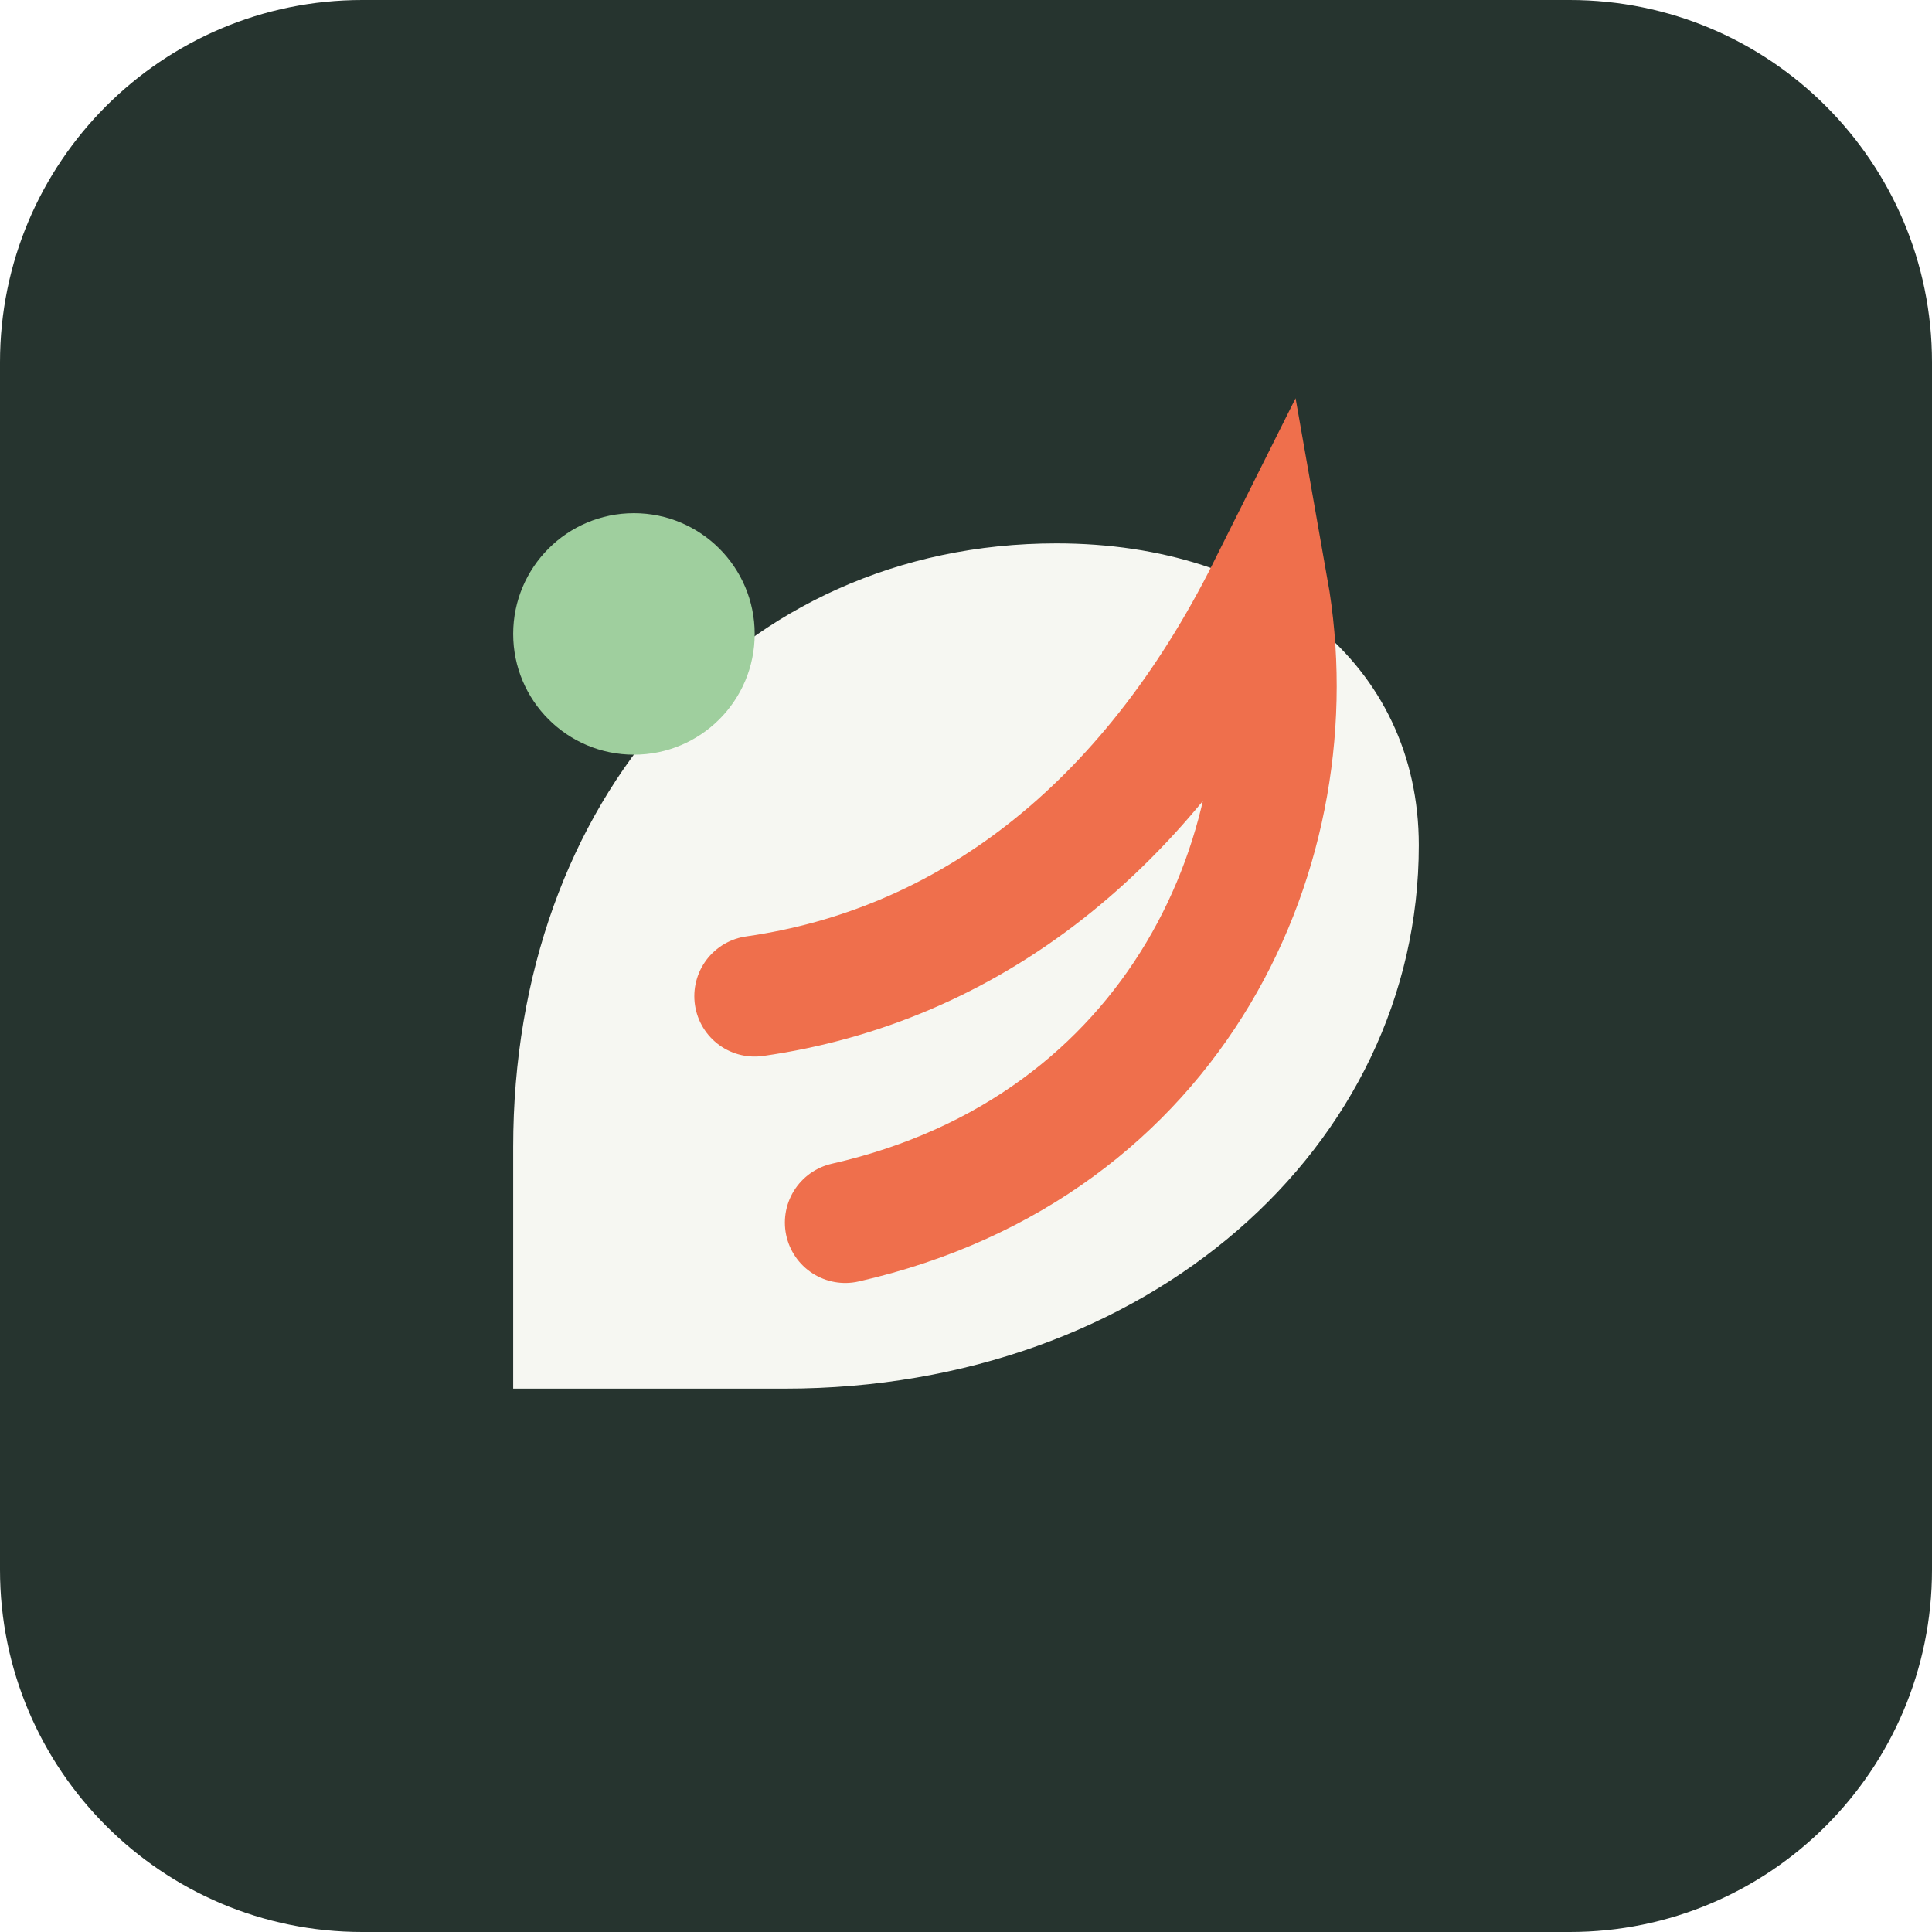
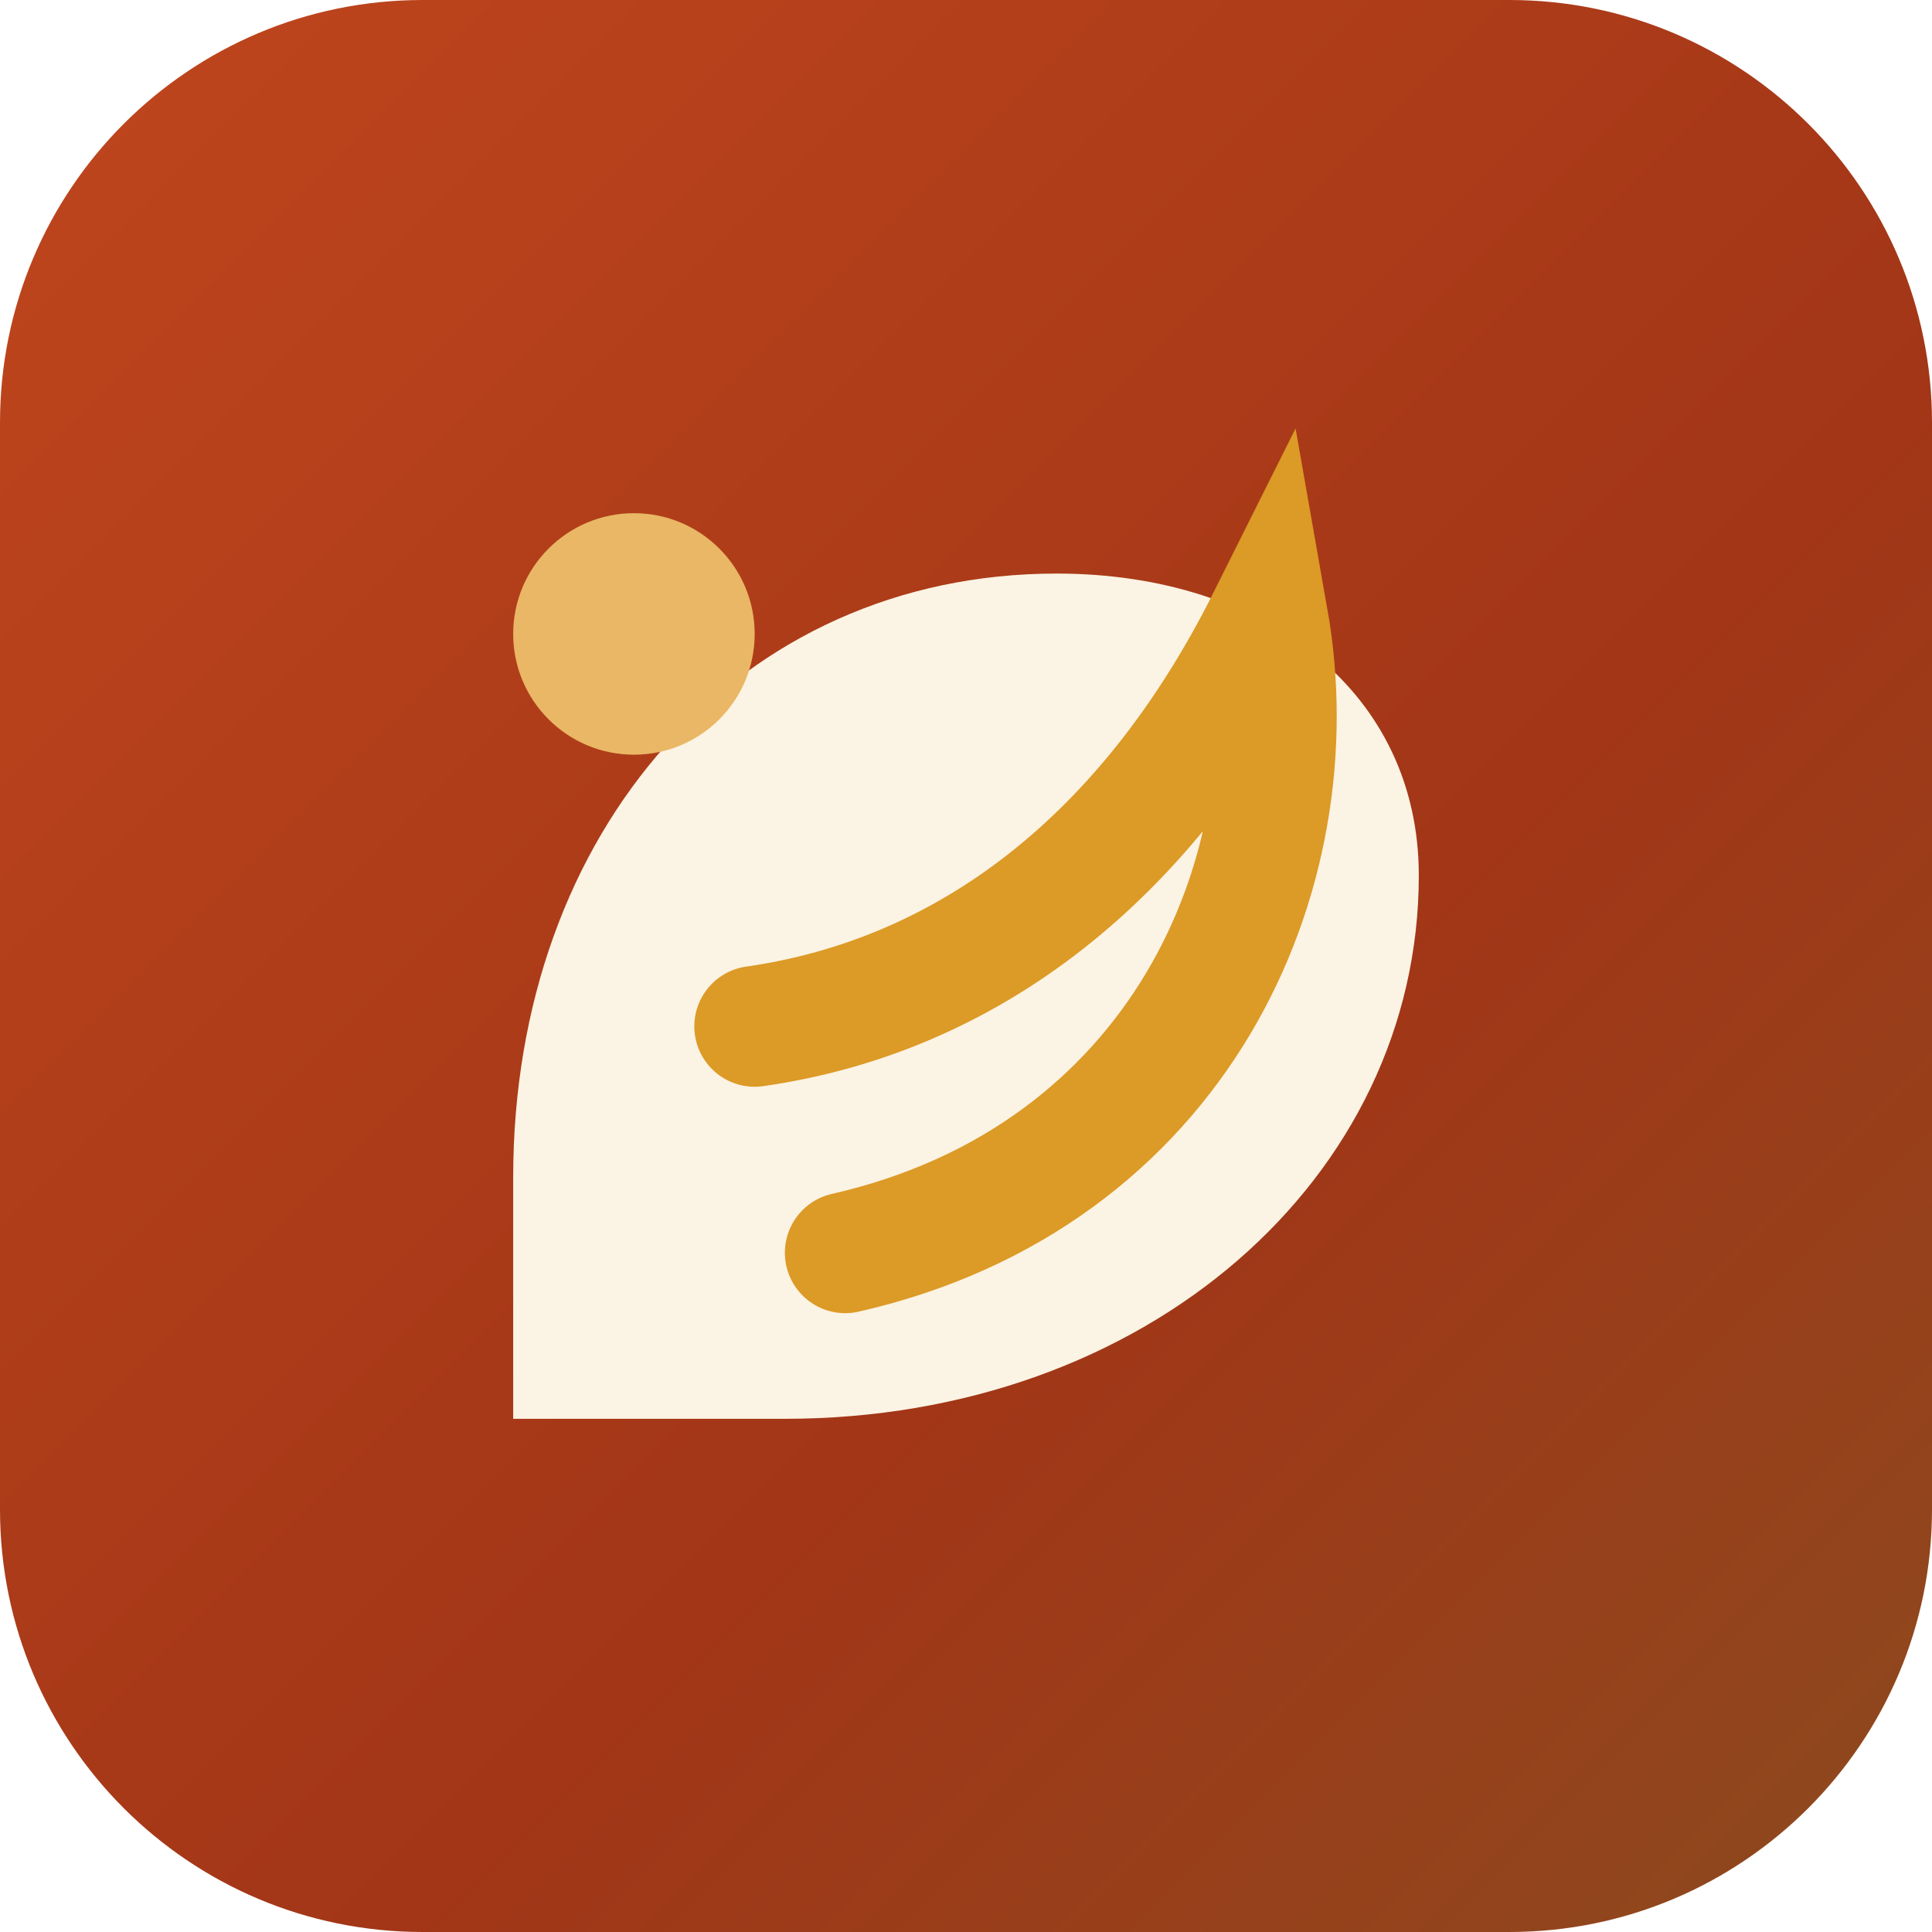
<svg xmlns="http://www.w3.org/2000/svg" viewBox="0 0 128 128">
-   <rect width="128" height="128" rx="24" fill="#26342f" />
-   <path d="M34 76c0-23 15-40 36-40 14 0 24 8 24 20 0 20-18 36-42 36H34V76Z" fill="#f6f7f2" />
-   <path d="M50 66c14-2 26-11 34-27 3 17-6 37-28 42" fill="none" stroke="#ef6f4c" stroke-width="8" stroke-linecap="round" />
-   <circle cx="42" cy="42" r="8" fill="#9fcf9e" />
+   <defs>
+     <linearGradient id="bg" x1="0" y1="0" x2="1" y2="1">
+       <stop offset="0" stop-color="#c0461d" />
+       <stop offset="0.6" stop-color="#a23617" />
+       <stop offset="1" stop-color="#8c4a1e" />
+     </linearGradient>
+   </defs>
+   <rect width="128" height="128" rx="28" fill="url(#bg)" />
+   <path d="M34 78c0-23 15-40 36-40 14 0 24 8 24 20 0 20-18 36-42 36H34V78Z" fill="#fbf3e3" />
+   <path d="M50 68c14-2 26-11 34-27 3 17-6 37-28 42" fill="none" stroke="#dc9a26" stroke-width="8" stroke-linecap="round" />
+   <circle cx="42" cy="42" r="8" fill="#e9b765" />
</svg>
